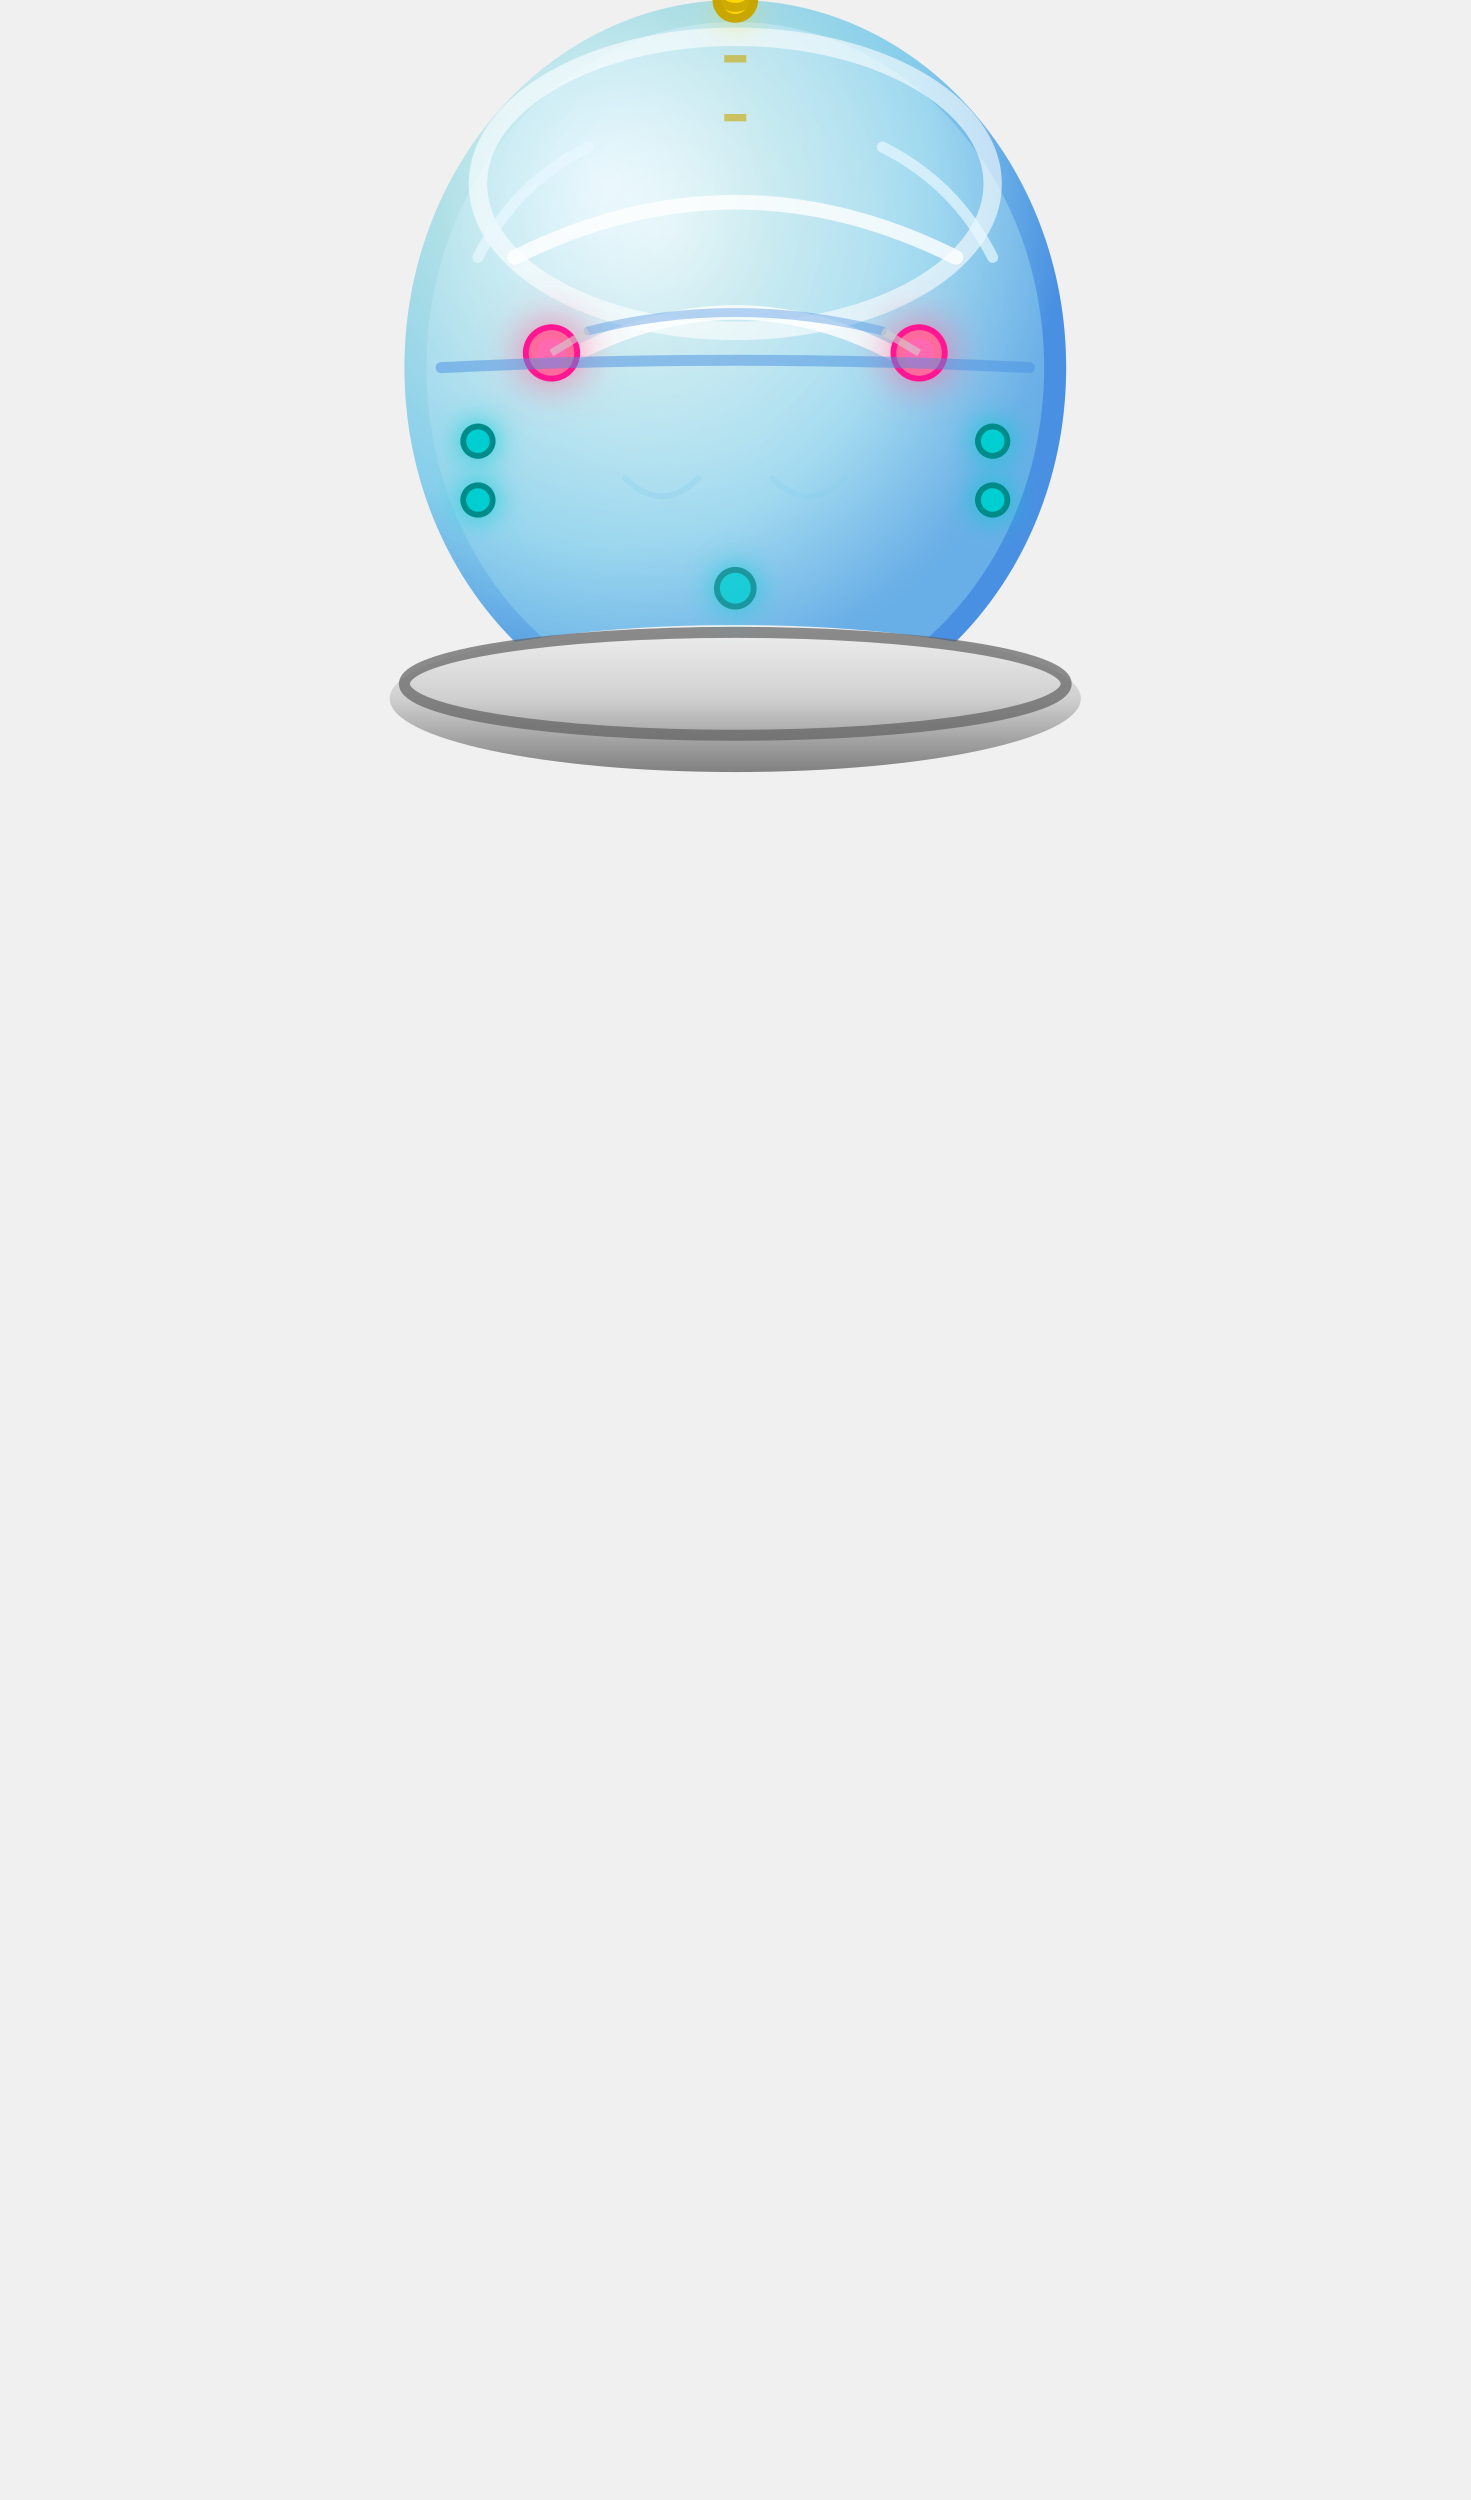
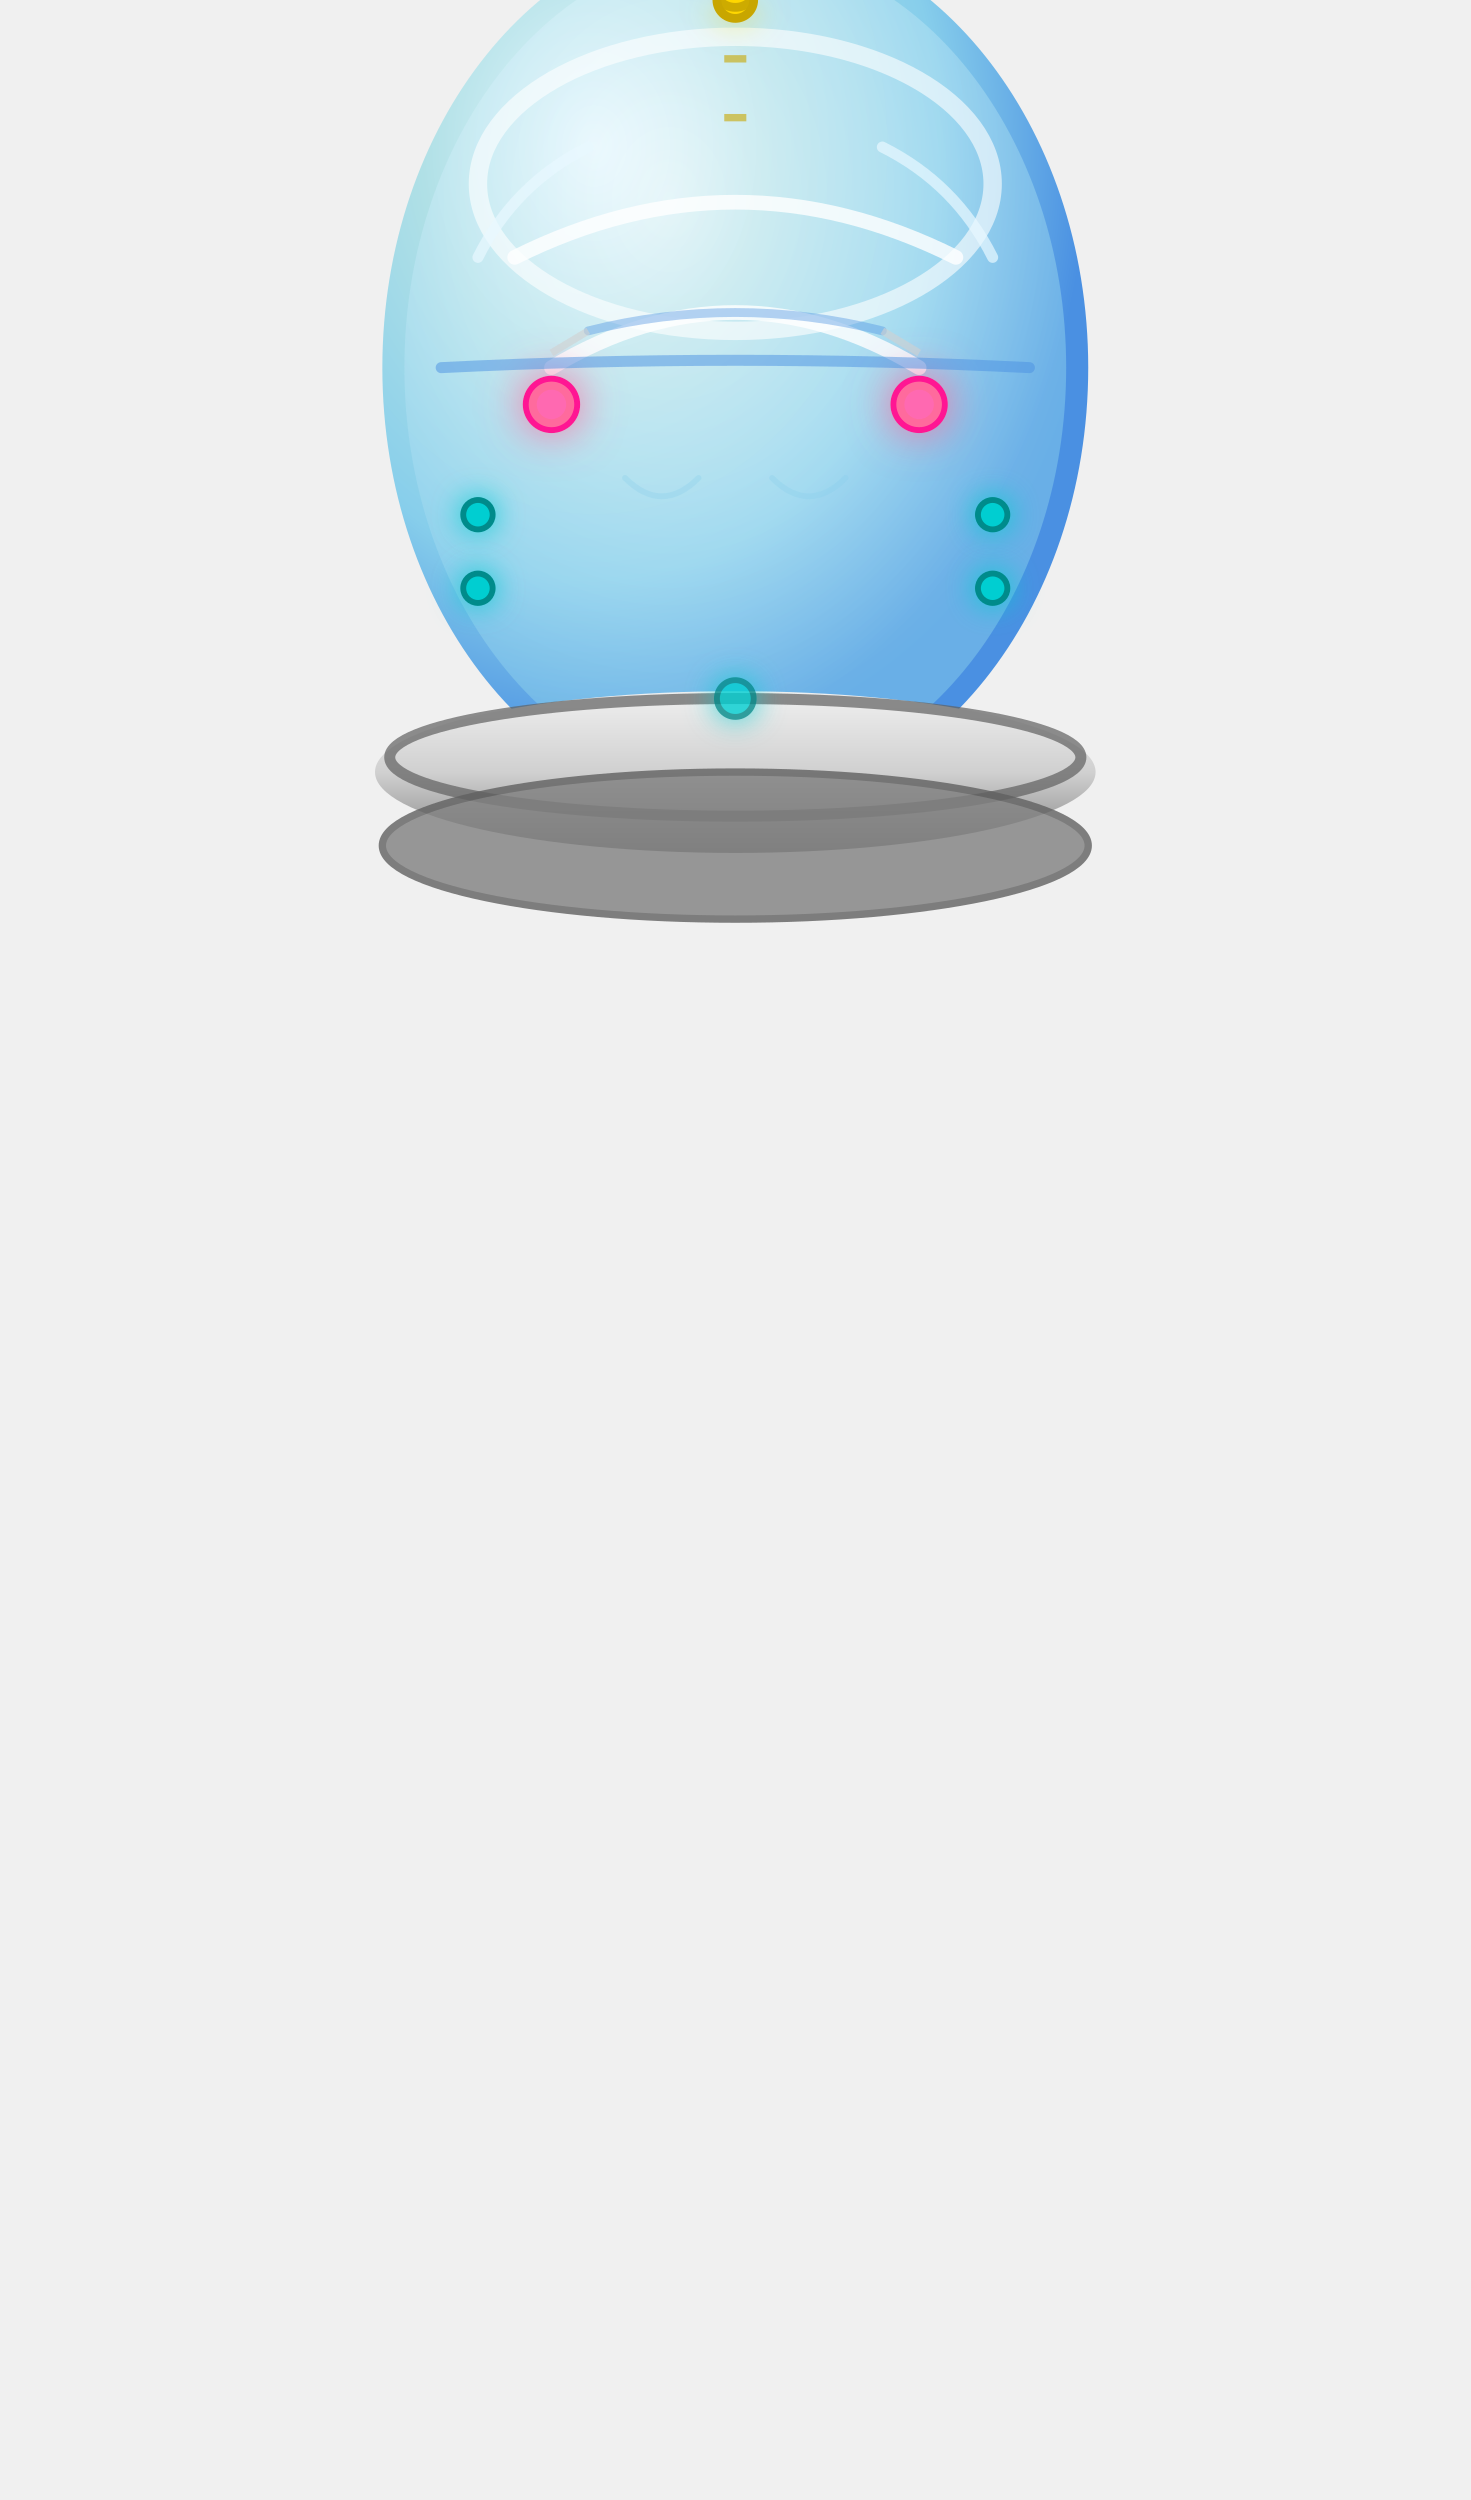
<svg xmlns="http://www.w3.org/2000/svg" viewBox="0 0 200 340">
  <defs>
    <radialGradient id="sh-dome" cx="30%" cy="25%" r="70%">
      <stop offset="0%" stop-color="#E8F8FF" />
      <stop offset="35%" stop-color="#B0E0E6" />
      <stop offset="70%" stop-color="#87CEEB" />
      <stop offset="100%" stop-color="#4A90E2" />
    </radialGradient>
    <radialGradient id="sh-dome-inner" cx="40%" cy="30%" r="65%">
      <stop offset="0%" stop-color="#FFFFFF" />
      <stop offset="50%" stop-color="#D0EEF8" />
      <stop offset="100%" stop-color="#87CEEB" />
    </radialGradient>
    <linearGradient id="sh-metal-rim" x1="0" y1="0" x2="0" y2="1">
      <stop offset="0%" stop-color="#F0F0F0" />
      <stop offset="50%" stop-color="#D0D0D0" />
      <stop offset="100%" stop-color="#808080" />
    </linearGradient>
    <linearGradient id="sh-antenna" x1="0" y1="0" x2="0" y2="1">
      <stop offset="0%" stop-color="#FFD700" />
      <stop offset="100%" stop-color="#C8A600" />
    </linearGradient>
  </defs>
  <style>
    .sh-visor-shine { fill:none; stroke:#FFFFFF; stroke-width:2; opacity:0.8; stroke-linecap:round }
    .sh-light { fill:#FF6B9D; stroke:#FF1493; stroke-width:0.8; filter:drop-shadow(0 0 3px #FF6B9D) }
    .sh-button { fill:#00CED1; stroke:#008B8B; stroke-width:0.8; filter:drop-shadow(0 0 2px #00CED1) }
    .sh-highlight { fill:none; stroke:#E8F8FF; stroke-width:1.5; opacity:0.7; stroke-linecap:round }
    .sh-antenna-light { fill:#FFD700; stroke:#C8A600; stroke-width:1.2; filter:drop-shadow(0 0 2px rgba(255,215,0,0.5)) }
  </style>
  <g id="clothing">
-     <ellipse cx="100" cy="50" rx="45" ry="50" fill="url(#sh-dome)" />
-     <ellipse cx="100" cy="50" rx="42" ry="47" fill="url(#sh-dome-inner)" opacity="0.5" />
+     <ellipse cx="100" cy="50" rx="48" ry="60" fill="url(#sh-dome)" />
+     <ellipse cx="100" cy="50" rx="45" ry="57" fill="url(#sh-dome-inner)" opacity="0.5" />
    <ellipse cx="100" cy="25" rx="35" ry="20" fill="none" stroke="#FFFFFF" stroke-width="2.5" opacity="0.6" />
    <path d="M70 35 Q100 20 130 35" class="sh-visor-shine" opacity="0.7" />
    <path d="M75 50 Q100 35 125 50" class="sh-visor-shine" opacity="0.5" />
-     <ellipse cx="100" cy="95" rx="47" ry="10" fill="url(#sh-metal-rim)" />
-     <ellipse cx="100" cy="93" rx="45" ry="7" fill="none" stroke="#606060" stroke-width="1.5" opacity="0.7" />
+     <ellipse cx="100" cy="105" rx="49" ry="11" fill="url(#sh-metal-rim)" />
+     <ellipse cx="100" cy="103" rx="47" ry="8" fill="none" stroke="#606060" stroke-width="1.5" opacity="0.7" />
+     <ellipse cx="100" cy="115" rx="48" ry="10" fill="#808080" stroke="#606060" stroke-width="1" opacity="0.8" />
    <line x1="100" y1="0" x2="100" y2="25" stroke="url(#sh-antenna)" stroke-width="2.5" stroke-linecap="round" />
    <circle cx="100" cy="0" r="2.5" class="sh-antenna-light" />
    <circle cx="100" cy="-2" r="3" fill="#FFD700" stroke="#C8A600" stroke-width="1.2" opacity="0.9" />
    <line x1="98.5" y1="8" x2="101.5" y2="8" stroke="#C8A600" stroke-width="1" opacity="0.6" />
    <line x1="98.5" y1="16" x2="101.5" y2="16" stroke="#C8A600" stroke-width="1" opacity="0.6" />
-     <circle cx="75" cy="48" r="3.5" class="sh-light" />
-     <circle cx="75" cy="48" r="2" fill="#FF69B4" opacity="0.9" />
-     <circle cx="65" cy="60" r="2" class="sh-button" />
-     <circle cx="65" cy="68" r="2" class="sh-button" />
-     <circle cx="125" cy="48" r="3.5" class="sh-light" />
-     <circle cx="125" cy="48" r="2" fill="#FF69B4" opacity="0.9" />
-     <circle cx="135" cy="60" r="2" class="sh-button" />
-     <circle cx="135" cy="68" r="2" class="sh-button" />
-     <circle cx="100" cy="80" r="2.5" class="sh-button" opacity="0.8" />
+     <circle cx="75" cy="55" r="3.5" class="sh-light" />
+     <circle cx="75" cy="55" r="2" fill="#FF69B4" opacity="0.9" />
+     <circle cx="65" cy="70" r="2" class="sh-button" />
+     <circle cx="65" cy="80" r="2" class="sh-button" />
+     <circle cx="125" cy="55" r="3.5" class="sh-light" />
+     <circle cx="125" cy="55" r="2" fill="#FF69B4" opacity="0.9" />
+     <circle cx="135" cy="70" r="2" class="sh-button" />
+     <circle cx="135" cy="80" r="2" class="sh-button" />
+     <circle cx="100" cy="95" r="2.5" class="sh-button" opacity="0.8" />
    <path d="M60 50 Q100 48 140 50" fill="none" stroke="#4A90E2" stroke-width="1.5" opacity="0.5" stroke-linecap="round" />
    <path d="M80 45 Q100 40 120 45" fill="none" stroke="#4A90E2" stroke-width="1.2" opacity="0.4" stroke-linecap="round" />
    <path d="M65 35 Q70 25 80 20" class="sh-highlight" opacity="0.6" />
    <path d="M135 35 Q130 25 120 20" class="sh-highlight" opacity="0.6" />
    <path d="M85 65 Q90 70 95 65" fill="none" stroke="#87CEEB" stroke-width="0.8" opacity="0.3" stroke-linecap="round" />
    <path d="M105 65 Q110 70 115 65" fill="none" stroke="#87CEEB" stroke-width="0.8" opacity="0.3" stroke-linecap="round" />
    <path d="M75 48 L80 45" fill="none" stroke="#D0D0D0" stroke-width="1" opacity="0.6" />
    <path d="M125 48 L120 45" fill="none" stroke="#D0D0D0" stroke-width="1" opacity="0.6" />
  </g>
</svg>
